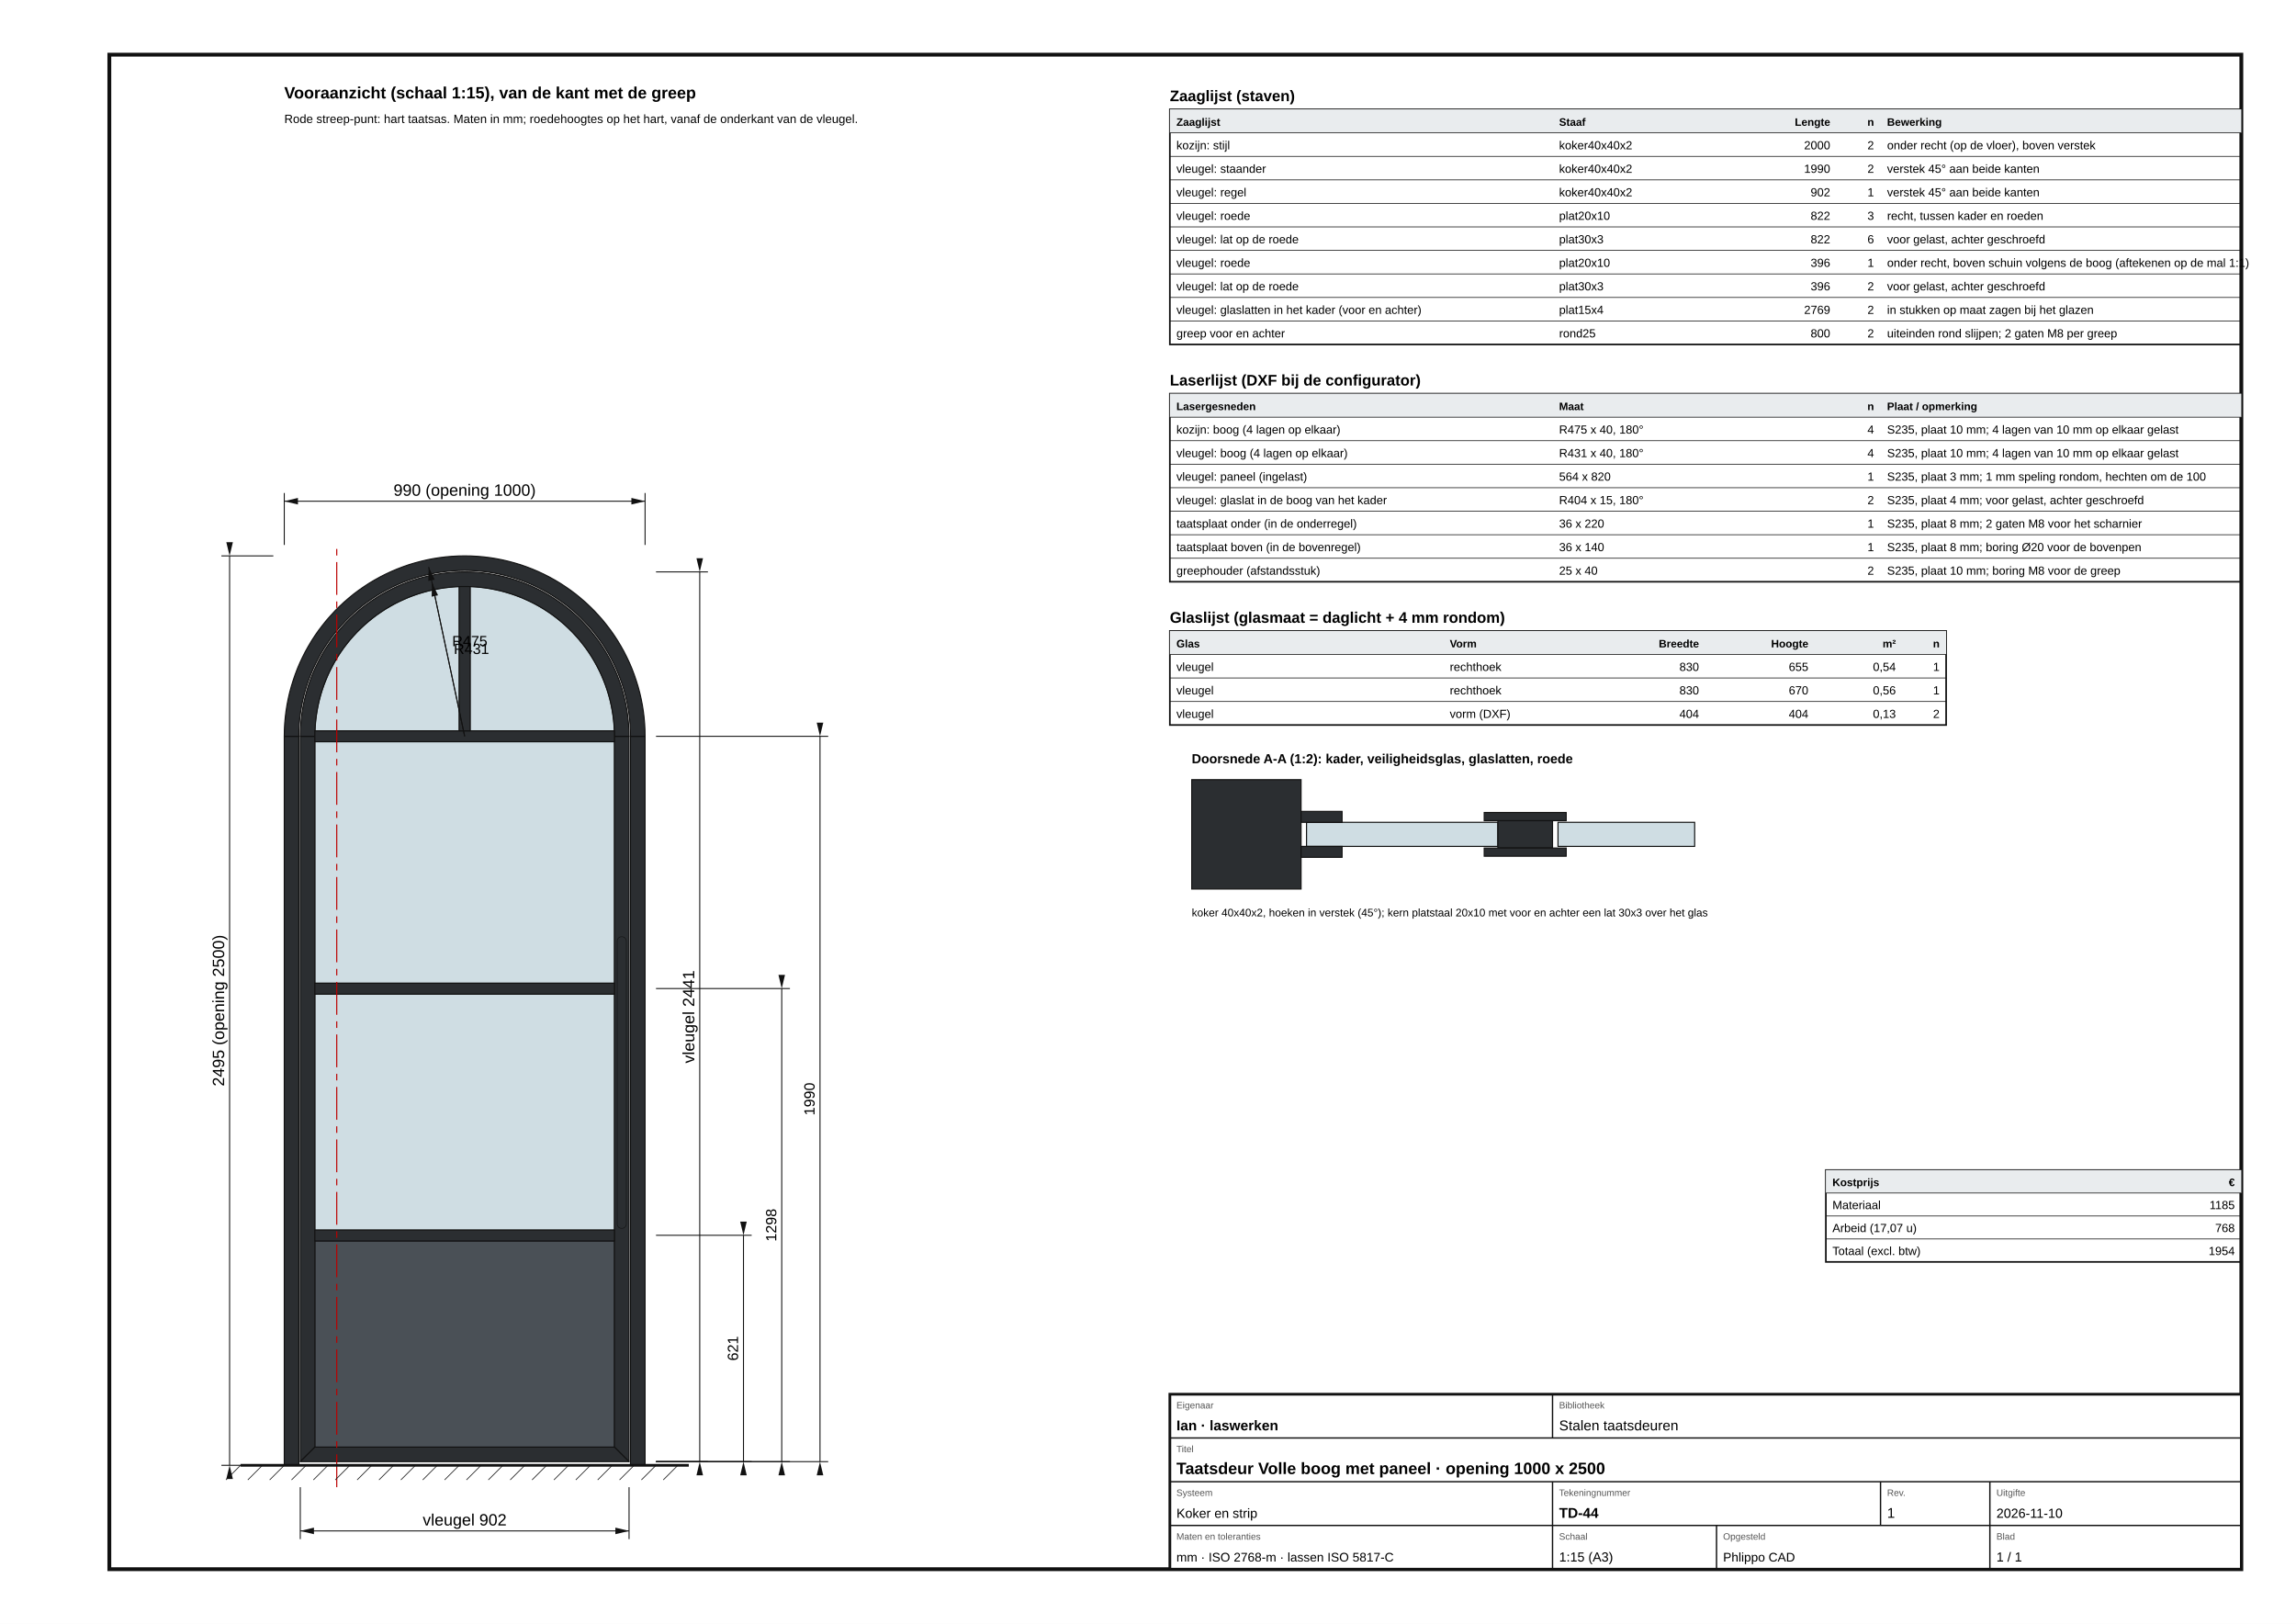
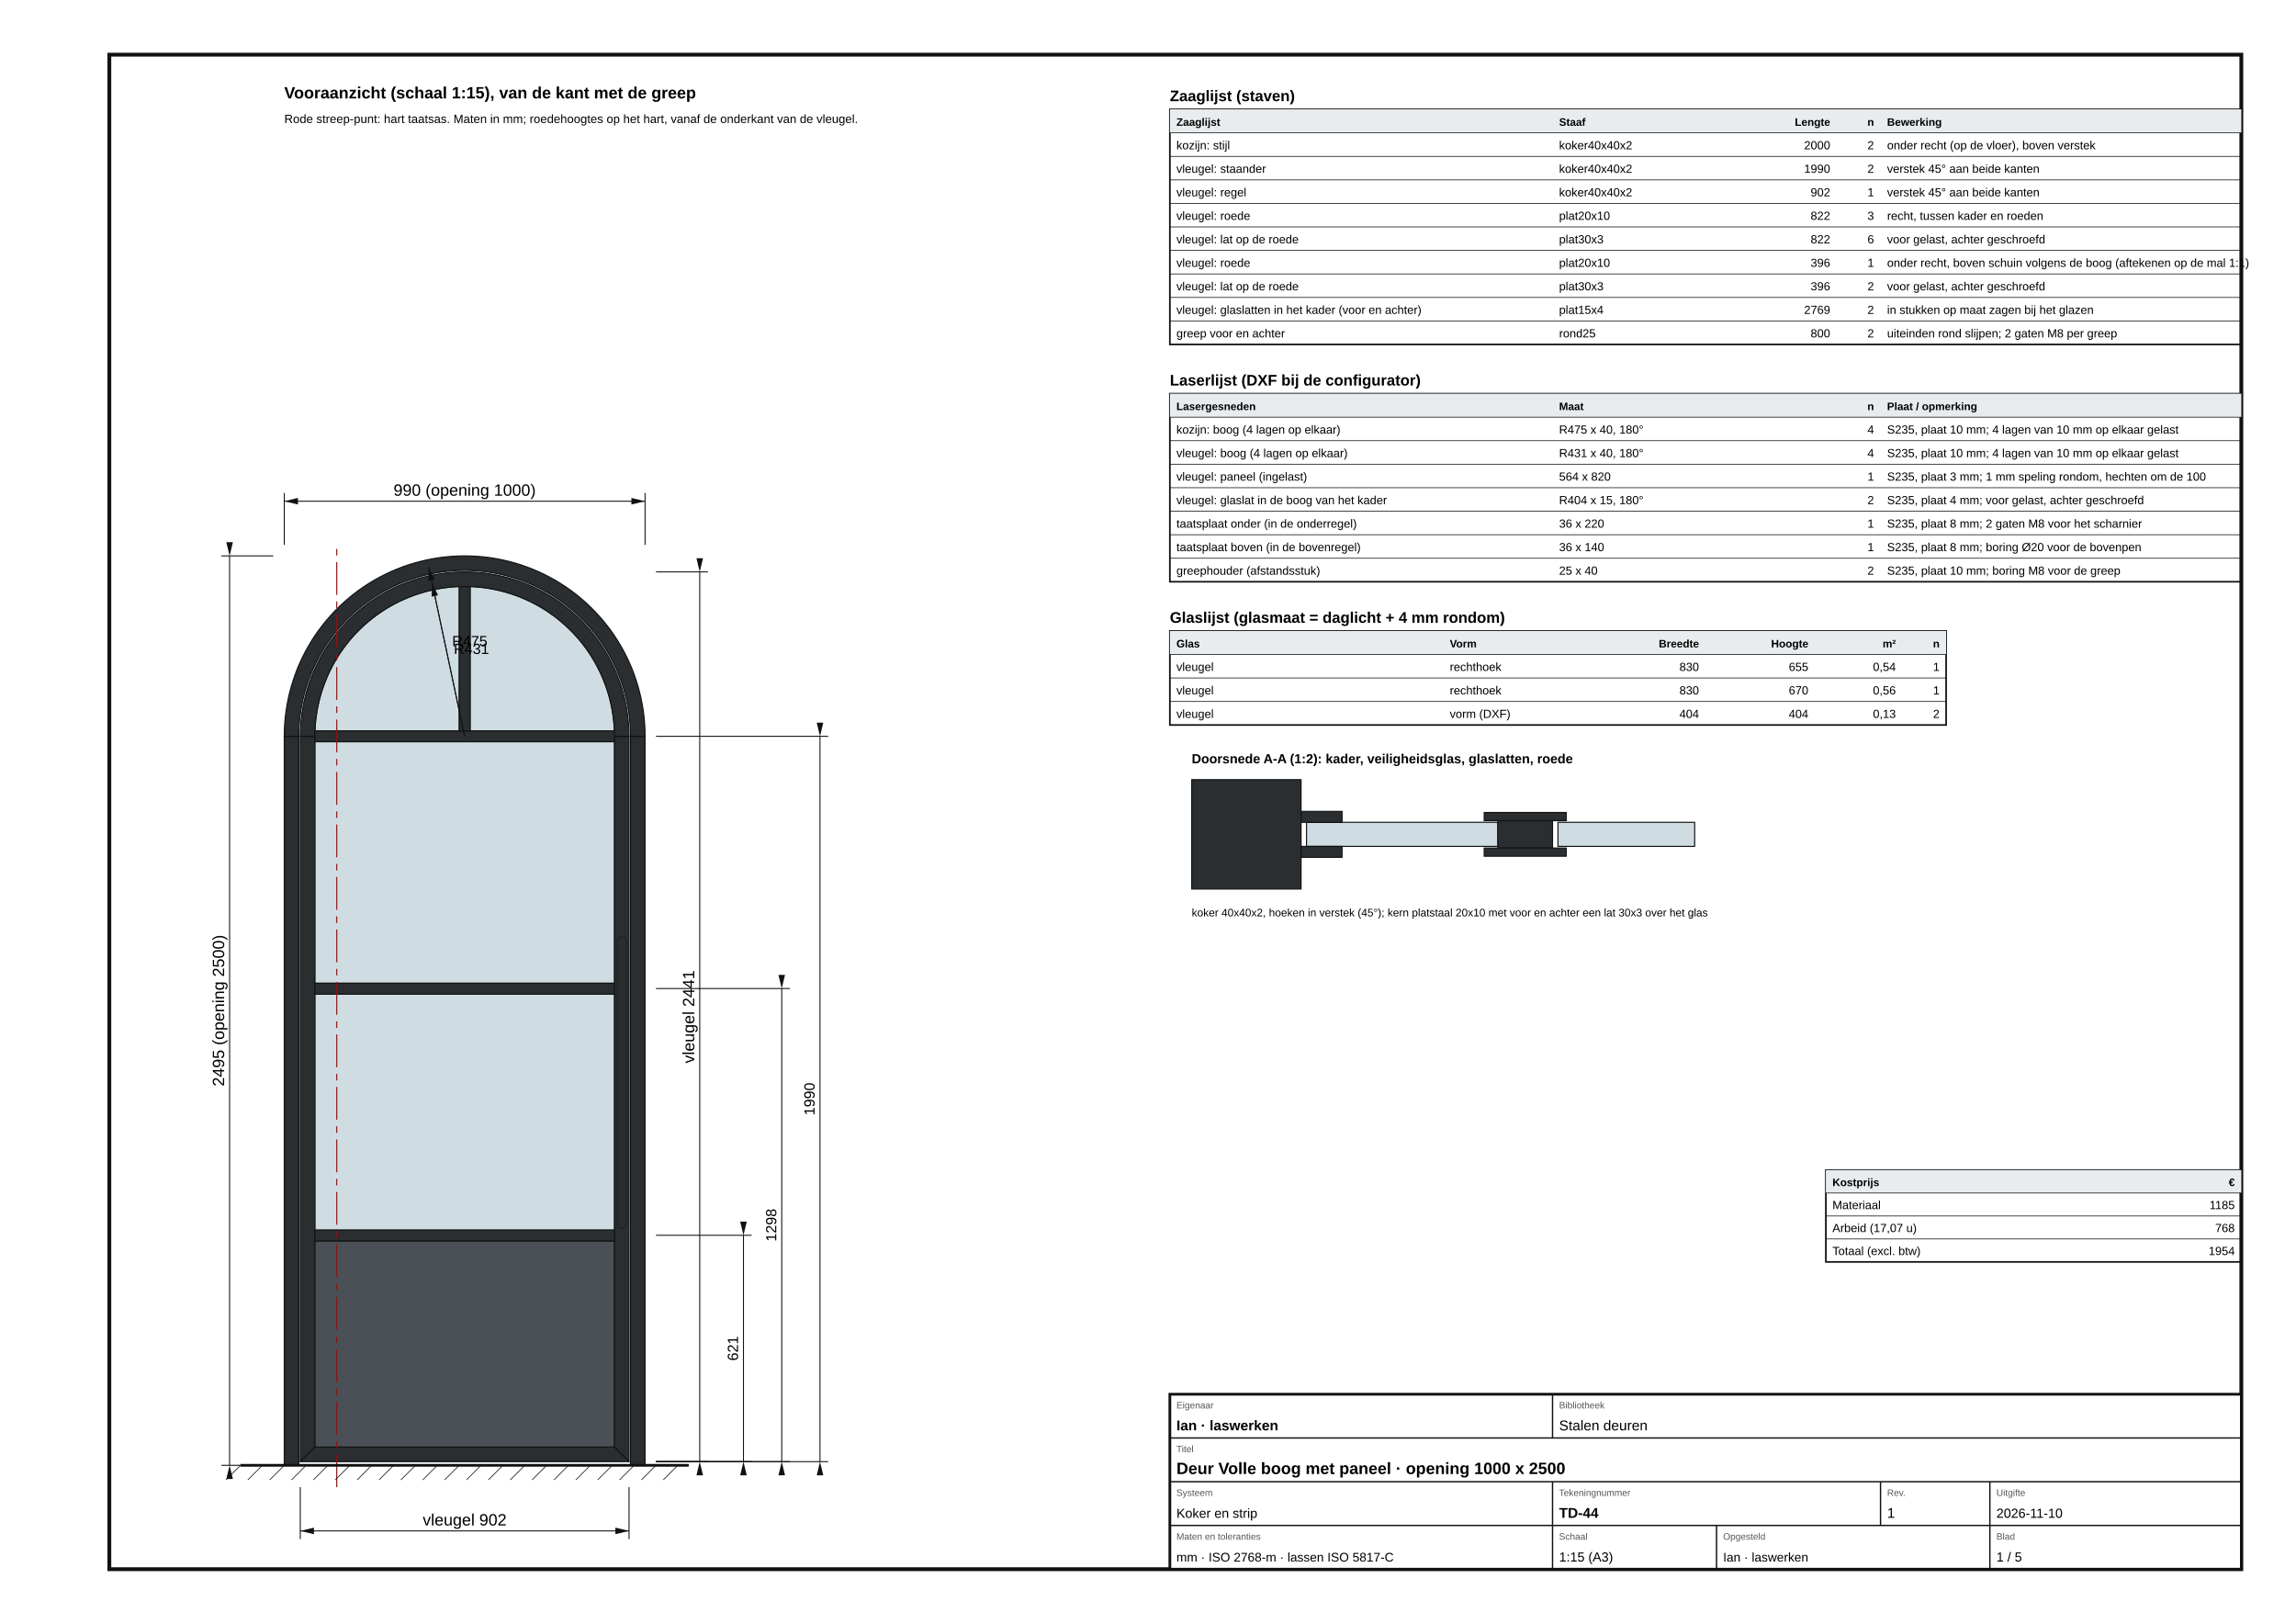
<svg xmlns="http://www.w3.org/2000/svg" viewBox="0 0 420 297" width="420mm" height="297mm" font-family="Arial, Helvetica, sans-serif">
  <rect width="420" height="297" fill="#fff" />
  <rect x="20" y="10" width="390" height="277" fill="none" stroke="#111" stroke-width="0.7" />
  <polygon points="57.6,224.97 112.4,224.97 112.4,181.82 57.6,181.82" fill="#cfdde3" stroke="#111" stroke-width="0.15" stroke-linejoin="round" />
  <polygon points="57.6,179.82 112.4,179.82 112.4,135.67 57.6,135.67" fill="#cfdde3" stroke="#111" stroke-width="0.15" stroke-linejoin="round" />
  <polygon points="84,133.67 84,107.29 83.57,107.3 82.85,107.35 82.14,107.42 81.42,107.5 80.71,107.6 80.01,107.73 79.3,107.87 78.6,108.02 77.91,108.2 77.22,108.4 76.53,108.61 75.85,108.84 75.18,109.09 74.51,109.35 73.86,109.64 73.2,109.94 72.56,110.25 71.93,110.59 71.3,110.94 70.68,111.3 70.08,111.69 69.48,112.09 68.89,112.5 68.32,112.93 67.76,113.37 67.21,113.83 66.67,114.3 66.14,114.79 65.63,115.29 65.12,115.81 64.64,116.33 64.16,116.87 63.71,117.42 63.26,117.99 62.83,118.56 62.42,119.15 62.02,119.74 61.64,120.35 61.27,120.97 60.92,121.59 60.59,122.23 60.27,122.87 59.97,123.52 59.69,124.18 59.42,124.85 59.17,125.52 58.94,126.2 58.73,126.88 58.53,127.58 58.36,128.27 58.2,128.97 58.06,129.67 57.94,130.38 57.83,131.09 57.75,131.8 57.68,132.52 57.64,133.23 57.62,133.67" fill="#cfdde3" stroke="#111" stroke-width="0.15" stroke-linejoin="round" />
  <polygon points="86,133.67 112.38,133.67 112.36,133.23 112.32,132.52 112.25,131.8 112.17,131.09 112.06,130.38 111.94,129.67 111.8,128.97 111.64,128.27 111.47,127.58 111.27,126.88 111.06,126.2 110.83,125.52 110.58,124.85 110.31,124.18 110.03,123.52 109.73,122.87 109.41,122.23 109.08,121.59 108.73,120.97 108.36,120.35 107.98,119.74 107.58,119.15 107.17,118.56 106.74,117.99 106.29,117.42 105.84,116.87 105.36,116.33 104.88,115.81 104.37,115.29 103.86,114.79 103.33,114.3 102.79,113.83 102.24,113.37 101.68,112.93 101.11,112.5 100.52,112.09 99.92,111.69 99.32,111.3 98.7,110.94 98.07,110.59 97.44,110.25 96.8,109.94 96.14,109.64 95.49,109.35 94.82,109.09 94.15,108.84 93.47,108.61 92.78,108.4 92.09,108.2 91.4,108.02 90.7,107.87 89.99,107.73 89.29,107.6 88.58,107.5 87.86,107.42 87.15,107.35 86.43,107.3 86,107.29" fill="#cfdde3" stroke="#111" stroke-width="0.15" stroke-linejoin="round" />
  <polygon points="57.6,264.67 112.4,264.67 112.4,226.97 57.6,226.97" fill="#4a5056" stroke="#111" stroke-width="0.15" stroke-linejoin="round" />
  <polygon points="52,268 52,134.67 54.67,134.67 54.67,268" fill="#2b2e31" stroke="#111" stroke-width="0.2" stroke-linejoin="round" />
  <polygon points="115.33,268 115.33,134.67 118,134.67 118,268" fill="#2b2e31" stroke="#111" stroke-width="0.2" stroke-linejoin="round" />
  <polygon points="118,134.67 117.98,133.51 117.92,132.36 117.82,131.22 117.68,130.07 117.5,128.94 117.28,127.81 117.02,126.68 116.72,125.57 116.38,124.47 116.01,123.38 115.6,122.3 115.15,121.24 114.66,120.2 114.14,119.17 113.58,118.17 112.99,117.18 112.36,116.21 111.7,115.27 111,114.35 110.28,113.45 109.52,112.59 108.74,111.74 107.92,110.93 107.08,110.14 106.21,109.39 105.32,108.66 104.4,107.97 103.45,107.31 102.49,106.68 101.5,106.09 100.49,105.53 99.47,105.01 98.42,104.52 97.36,104.07 96.29,103.66 95.2,103.28 94.1,102.95 92.98,102.65 91.86,102.39 90.73,102.17 89.59,101.99 88.45,101.85 87.3,101.75 86.15,101.69 85,101.67 83.85,101.69 82.7,101.75 81.55,101.85 80.41,101.99 79.27,102.17 78.14,102.39 77.02,102.65 75.9,102.95 74.8,103.28 73.71,103.66 72.64,104.07 71.58,104.52 70.53,105.01 69.51,105.53 68.5,106.09 67.51,106.68 66.55,107.31 65.6,107.97 64.68,108.66 63.79,109.39 62.92,110.14 62.08,110.93 61.26,111.74 60.48,112.59 59.72,113.45 59,114.35 58.3,115.27 57.64,116.21 57.01,117.18 56.42,118.17 55.86,119.17 55.34,120.2 54.85,121.24 54.4,122.3 53.99,123.38 53.62,124.47 53.28,125.57 52.98,126.68 52.72,127.81 52.5,128.94 52.32,130.07 52.18,131.22 52.08,132.36 52.02,133.51 52,134.67 54.67,134.67 54.69,133.61 54.74,132.55 54.83,131.5 54.96,130.45 55.13,129.4 55.33,128.36 55.57,127.33 55.84,126.31 56.15,125.29 56.5,124.29 56.88,123.3 57.29,122.33 57.74,121.37 58.22,120.43 58.73,119.5 59.28,118.59 59.85,117.7 60.46,116.84 61.1,115.99 61.76,115.17 62.46,114.37 63.18,113.6 63.93,112.85 64.7,112.12 65.5,111.43 66.32,110.76 67.17,110.13 68.04,109.52 68.93,108.94 69.83,108.4 70.76,107.88 71.7,107.4 72.66,106.96 73.64,106.54 74.63,106.16 75.63,105.82 76.64,105.51 77.66,105.23 78.69,105 79.73,104.79 80.78,104.63 81.83,104.5 82.88,104.41 83.94,104.35 85,104.33 86.06,104.35 87.12,104.41 88.17,104.5 89.22,104.63 90.27,104.79 91.31,105 92.34,105.23 93.36,105.51 94.37,105.82 95.37,106.16 96.36,106.54 97.34,106.96 98.3,107.4 99.24,107.88 100.17,108.4 101.07,108.94 101.96,109.52 102.83,110.13 103.68,110.76 104.5,111.43 105.3,112.12 106.07,112.85 106.82,113.6 107.54,114.37 108.24,115.17 108.9,115.99 109.54,116.84 110.15,117.7 110.72,118.59 111.27,119.5 111.78,120.43 112.26,121.37 112.71,122.33 113.12,123.3 113.5,124.29 113.85,125.29 114.16,126.31 114.43,127.33 114.67,128.36 114.87,129.4 115.04,130.45 115.17,131.5 115.26,132.55 115.31,133.61 115.33,134.67" fill="#2b2e31" stroke="#111" stroke-width="0.2" stroke-linejoin="round" />
  <polygon points="54.93,267.33 54.93,134.67 57.6,134.67 57.6,264.67" fill="#2b2e31" stroke="#111" stroke-width="0.2" stroke-linejoin="round" />
  <polygon points="112.4,264.67 112.4,134.67 115.07,134.67 115.07,267.33" fill="#2b2e31" stroke="#111" stroke-width="0.2" stroke-linejoin="round" />
  <polygon points="57.6,264.67 112.4,264.67 115.07,267.33 54.93,267.33" fill="#2b2e31" stroke="#111" stroke-width="0.2" stroke-linejoin="round" />
  <polygon points="115.07,134.67 115.05,133.62 114.99,132.57 114.9,131.52 114.77,130.48 114.61,129.45 114.41,128.42 114.17,127.39 113.9,126.38 113.6,125.38 113.25,124.38 112.88,123.4 112.47,122.44 112.02,121.49 111.55,120.55 111.04,119.63 110.5,118.73 109.93,117.85 109.32,116.99 108.69,116.16 108.03,115.34 107.34,114.55 106.63,113.78 105.89,113.04 105.12,112.32 104.33,111.63 103.51,110.97 102.67,110.34 101.81,109.74 100.93,109.17 100.03,108.63 99.12,108.12 98.18,107.64 97.23,107.2 96.26,106.79 95.28,106.41 94.29,106.07 93.29,105.76 92.27,105.49 91.25,105.26 90.22,105.06 89.18,104.89 88.14,104.76 87.1,104.67 86.05,104.62 85,104.6 83.95,104.62 82.9,104.67 81.86,104.76 80.82,104.89 79.78,105.06 78.75,105.26 77.73,105.49 76.71,105.76 75.71,106.07 74.72,106.41 73.74,106.79 72.77,107.2 71.82,107.64 70.88,108.12 69.97,108.63 69.07,109.17 68.19,109.74 67.33,110.34 66.49,110.97 65.67,111.63 64.88,112.32 64.11,113.04 63.37,113.78 62.66,114.55 61.97,115.34 61.31,116.16 60.68,116.99 60.07,117.85 59.5,118.73 58.96,119.63 58.45,120.55 57.98,121.49 57.53,122.44 57.12,123.4 56.75,124.38 56.4,125.38 56.1,126.38 55.83,127.39 55.59,128.42 55.39,129.45 55.23,130.48 55.1,131.52 55.01,132.57 54.95,133.62 54.93,134.67 57.6,134.67 57.62,133.71 57.67,132.76 57.75,131.8 57.87,130.85 58.02,129.91 58.2,128.97 58.41,128.04 58.66,127.11 58.94,126.2 59.25,125.3 59.6,124.4 59.97,123.52 60.37,122.66 60.81,121.8 61.27,120.97 61.76,120.15 62.28,119.34 62.83,118.56 63.41,117.8 64.01,117.05 64.64,116.33 65.29,115.63 65.97,114.96 66.67,114.3 67.39,113.68 68.13,113.08 68.89,112.5 69.68,111.95 70.48,111.43 71.3,110.94 72.14,110.47 72.99,110.04 73.86,109.64 74.74,109.26 75.63,108.92 76.53,108.61 77.45,108.33 78.37,108.08 79.3,107.87 80.24,107.68 81.19,107.53 82.14,107.42 83.09,107.33 84.04,107.28 85,107.27 85.96,107.28 86.91,107.33 87.86,107.42 88.81,107.53 89.76,107.68 90.7,107.87 91.63,108.08 92.55,108.33 93.47,108.61 94.37,108.92 95.26,109.26 96.14,109.64 97.01,110.04 97.86,110.47 98.7,110.94 99.52,111.43 100.32,111.95 101.11,112.5 101.87,113.08 102.61,113.68 103.33,114.3 104.03,114.96 104.71,115.63 105.36,116.33 105.99,117.05 106.59,117.8 107.17,118.56 107.72,119.34 108.24,120.15 108.73,120.97 109.19,121.8 109.63,122.66 110.03,123.52 110.4,124.4 110.75,125.3 111.06,126.2 111.34,127.11 111.59,128.04 111.8,128.97 111.98,129.91 112.13,130.85 112.25,131.8 112.33,132.76 112.38,133.71 112.4,134.67" fill="#2b2e31" stroke="#111" stroke-width="0.2" stroke-linejoin="round" />
  <polygon points="57.6,224.97 112.4,224.97 112.4,226.97 57.6,226.97" fill="#2b2e31" stroke="#111" stroke-width="0.2" stroke-linejoin="round" />
  <polygon points="57.6,179.82 112.4,179.82 112.4,181.82 57.6,181.82" fill="#2b2e31" stroke="#111" stroke-width="0.2" stroke-linejoin="round" />
  <polygon points="57.6,133.67 112.4,133.67 112.4,135.67 57.6,135.67" fill="#2b2e31" stroke="#111" stroke-width="0.2" stroke-linejoin="round" />
  <polygon points="84,133.67 84,107.28 86,107.28 86,133.67" fill="#2b2e31" stroke="#111" stroke-width="0.2" stroke-linejoin="round" />
  <line x1="61.6" y1="272" x2="61.6" y2="99.27" stroke="#b00" stroke-width="0.2" stroke-dasharray="6 1.2 1.2 1.2" />
  <rect x="112.9" y="171.33" width="1.67" height="53.33" rx="0.8" fill="#2b2e31" stroke="#111" stroke-width="0.1" />
  <line x1="44" y1="268" x2="126" y2="268" stroke="#111" stroke-width="0.5" />
  <line x1="44" y1="268" x2="41.33" y2="270.67" stroke="#111" stroke-width="0.13" />
  <line x1="48" y1="268" x2="45.33" y2="270.67" stroke="#111" stroke-width="0.13" />
  <line x1="52" y1="268" x2="49.33" y2="270.67" stroke="#111" stroke-width="0.13" />
  <line x1="56" y1="268" x2="53.33" y2="270.67" stroke="#111" stroke-width="0.13" />
  <line x1="60" y1="268" x2="57.33" y2="270.67" stroke="#111" stroke-width="0.13" />
  <line x1="64" y1="268" x2="61.33" y2="270.67" stroke="#111" stroke-width="0.13" />
  <line x1="68" y1="268" x2="65.33" y2="270.67" stroke="#111" stroke-width="0.13" />
  <line x1="72" y1="268" x2="69.33" y2="270.67" stroke="#111" stroke-width="0.13" />
  <line x1="76" y1="268" x2="73.33" y2="270.67" stroke="#111" stroke-width="0.13" />
  <line x1="80" y1="268" x2="77.33" y2="270.67" stroke="#111" stroke-width="0.13" />
  <line x1="84" y1="268" x2="81.33" y2="270.67" stroke="#111" stroke-width="0.13" />
  <line x1="88" y1="268" x2="85.33" y2="270.67" stroke="#111" stroke-width="0.13" />
  <line x1="92" y1="268" x2="89.33" y2="270.67" stroke="#111" stroke-width="0.13" />
  <line x1="96" y1="268" x2="93.33" y2="270.67" stroke="#111" stroke-width="0.13" />
  <line x1="100" y1="268" x2="97.33" y2="270.67" stroke="#111" stroke-width="0.13" />
  <line x1="104" y1="268" x2="101.33" y2="270.67" stroke="#111" stroke-width="0.13" />
  <line x1="108" y1="268" x2="105.33" y2="270.67" stroke="#111" stroke-width="0.13" />
  <line x1="112" y1="268" x2="109.33" y2="270.67" stroke="#111" stroke-width="0.13" />
  <line x1="116" y1="268" x2="113.33" y2="270.67" stroke="#111" stroke-width="0.13" />
  <line x1="120" y1="268" x2="117.33" y2="270.67" stroke="#111" stroke-width="0.13" />
  <line x1="124" y1="268" x2="121.33" y2="270.67" stroke="#111" stroke-width="0.13" />
  <line x1="52" y1="99.67" x2="52" y2="90.17" stroke="#111" stroke-width="0.18" />
  <line x1="118" y1="99.67" x2="118" y2="90.17" stroke="#111" stroke-width="0.18" />
  <line x1="52" y1="91.67" x2="118" y2="91.67" stroke="#111" stroke-width="0.18" />
  <polygon points="52,91.67 54.5,92.27 54.5,91.07" fill="#111" />
  <polygon points="118,91.67 115.5,91.07 115.5,92.27" fill="#111" />
  <text x="85" y="90.67" font-size="3" text-anchor="middle">990 (opening 1000)</text>
  <line x1="50" y1="268" x2="40.5" y2="268" stroke="#111" stroke-width="0.18" />
  <line x1="50" y1="101.67" x2="40.5" y2="101.67" stroke="#111" stroke-width="0.18" />
  <line x1="42" y1="268" x2="42" y2="101.67" stroke="#111" stroke-width="0.18" />
  <polygon points="42,268 41.4,270.5 42.6,270.5" fill="#111" />
  <polygon points="42,101.67 42.6,99.17 41.4,99.17" fill="#111" />
  <text x="41" y="184.83" font-size="3" text-anchor="middle" transform="rotate(-90 41 184.83)">2495 (opening 2500)</text>
  <line x1="54.93" y1="272" x2="54.93" y2="281.5" stroke="#111" stroke-width="0.18" />
  <line x1="115.07" y1="272" x2="115.07" y2="281.5" stroke="#111" stroke-width="0.18" />
  <line x1="54.93" y1="280" x2="115.07" y2="280" stroke="#111" stroke-width="0.18" />
  <polygon points="54.93,280 57.43,280.6 57.43,279.4" fill="#111" />
  <polygon points="115.07,280 112.57,279.4 112.57,280.6" fill="#111" />
  <text x="85" y="279" font-size="3" text-anchor="middle">vleugel 902</text>
  <line x1="120" y1="267.33" x2="129.5" y2="267.33" stroke="#111" stroke-width="0.18" />
  <line x1="120" y1="104.6" x2="129.5" y2="104.6" stroke="#111" stroke-width="0.18" />
  <line x1="128" y1="267.33" x2="128" y2="104.6" stroke="#111" stroke-width="0.18" />
  <polygon points="128,267.33 127.4,269.83 128.6,269.83" fill="#111" />
  <polygon points="128,104.6 128.6,102.1 127.4,102.1" fill="#111" />
  <text x="127" y="185.97" font-size="3" text-anchor="middle" transform="rotate(-90 127 185.97)">vleugel 2441</text>
  <line x1="120" y1="267.33" x2="137.5" y2="267.33" stroke="#111" stroke-width="0.18" />
  <line x1="120" y1="225.93" x2="137.5" y2="225.93" stroke="#111" stroke-width="0.18" />
  <line x1="136" y1="267.33" x2="136" y2="225.93" stroke="#111" stroke-width="0.18" />
  <polygon points="136,267.33 135.4,269.83 136.6,269.83" fill="#111" />
  <polygon points="136,225.93 136.6,223.43 135.4,223.43" fill="#111" />
  <text x="135" y="246.63" font-size="2.7" text-anchor="middle" transform="rotate(-90 135 246.63)">621</text>
  <line x1="120" y1="267.33" x2="144.5" y2="267.33" stroke="#111" stroke-width="0.18" />
  <line x1="120" y1="180.8" x2="144.5" y2="180.8" stroke="#111" stroke-width="0.18" />
  <line x1="143" y1="267.33" x2="143" y2="180.8" stroke="#111" stroke-width="0.18" />
  <polygon points="143,267.33 142.4,269.83 143.6,269.83" fill="#111" />
  <polygon points="143,180.8 143.6,178.3 142.4,178.3" fill="#111" />
  <text x="142" y="224.07" font-size="2.7" text-anchor="middle" transform="rotate(-90 142 224.07)">1298</text>
  <line x1="120" y1="267.33" x2="151.5" y2="267.33" stroke="#111" stroke-width="0.18" />
  <line x1="120" y1="134.67" x2="151.5" y2="134.67" stroke="#111" stroke-width="0.18" />
  <line x1="150" y1="267.33" x2="150" y2="134.67" stroke="#111" stroke-width="0.18" />
  <polygon points="150,267.33 149.4,269.83 150.6,269.83" fill="#111" />
  <polygon points="150,134.67 150.6,132.17 149.4,132.17" fill="#111" />
  <text x="149" y="201" font-size="2.7" text-anchor="middle" transform="rotate(-90 149 201)">1990</text>
  <line x1="85" y1="134.67" x2="78.42" y2="103.69" stroke="#111" stroke-width="0.18" />
  <polygon points="78.42,103.69 78.35,106.26 79.52,106.01" fill="#111" />
  <text x="82.71" y="118.18" font-size="2.7">R475</text>
  <line x1="85" y1="134.67" x2="79.03" y2="106.56" stroke="#111" stroke-width="0.18" />
  <polygon points="79.03,106.56 78.96,109.13 80.13,108.88" fill="#111" />
  <text x="83.01" y="119.61" font-size="2.7">R431</text>
  <text x="52" y="18" font-size="3" font-weight="700">Vooraanzicht (schaal 1:15), van de kant met de greep</text>
  <text x="52" y="22.5" font-size="2.2">Rode streep-punt: hart taatsas. Maten in mm; roedehoogtes op het hart, vanaf de onderkant van de vleugel.</text>
  <text x="214" y="18.5" font-size="2.8" font-weight="700">Zaaglijst (staven)</text>
  <rect x="214" y="20" width="196" height="43" fill="none" stroke="#111" stroke-width="0.3" />
  <rect x="214" y="20" width="196" height="4.3" fill="#e9ecee" stroke="none" />
  <text x="215.2" y="23.01" font-size="1.978" font-weight="700">Zaaglijst</text>
  <text x="285.2" y="23.01" font-size="1.978" font-weight="700">Staaf</text>
  <text x="334.8" y="23.01" font-size="1.978" text-anchor="end" font-weight="700">Lengte</text>
  <text x="342.8" y="23.01" font-size="1.978" text-anchor="end" font-weight="700">n</text>
  <text x="345.2" y="23.01" font-size="1.978" font-weight="700">Bewerking</text>
  <line x1="214" y1="24.3" x2="410" y2="24.3" stroke="#111" stroke-width="0.13" />
  <text x="215.2" y="27.31" font-size="2.15">kozijn: stijl</text>
  <text x="285.2" y="27.31" font-size="2.15">koker40x40x2</text>
  <text x="334.8" y="27.31" font-size="2.15" text-anchor="end">2000</text>
  <text x="342.8" y="27.31" font-size="2.15" text-anchor="end">2</text>
  <text x="345.2" y="27.31" font-size="2.15">onder recht (op de vloer), boven verstek</text>
  <line x1="214" y1="28.6" x2="410" y2="28.6" stroke="#111" stroke-width="0.13" />
  <text x="215.2" y="31.61" font-size="2.15">vleugel: staander</text>
  <text x="285.2" y="31.61" font-size="2.15">koker40x40x2</text>
  <text x="334.8" y="31.61" font-size="2.15" text-anchor="end">1990</text>
  <text x="342.8" y="31.61" font-size="2.15" text-anchor="end">2</text>
  <text x="345.2" y="31.61" font-size="2.15">verstek 45° aan beide kanten</text>
  <line x1="214" y1="32.9" x2="410" y2="32.9" stroke="#111" stroke-width="0.13" />
  <text x="215.2" y="35.91" font-size="2.15">vleugel: regel</text>
  <text x="285.2" y="35.91" font-size="2.15">koker40x40x2</text>
  <text x="334.8" y="35.91" font-size="2.15" text-anchor="end">902</text>
  <text x="342.8" y="35.91" font-size="2.15" text-anchor="end">1</text>
  <text x="345.2" y="35.91" font-size="2.15">verstek 45° aan beide kanten</text>
  <line x1="214" y1="37.2" x2="410" y2="37.2" stroke="#111" stroke-width="0.13" />
  <text x="215.2" y="40.21" font-size="2.15">vleugel: roede</text>
  <text x="285.2" y="40.21" font-size="2.15">plat20x10</text>
  <text x="334.8" y="40.21" font-size="2.15" text-anchor="end">822</text>
  <text x="342.8" y="40.21" font-size="2.15" text-anchor="end">3</text>
  <text x="345.2" y="40.21" font-size="2.15">recht, tussen kader en roeden</text>
  <line x1="214" y1="41.5" x2="410" y2="41.5" stroke="#111" stroke-width="0.13" />
  <text x="215.2" y="44.51" font-size="2.15">vleugel: lat op de roede</text>
  <text x="285.2" y="44.51" font-size="2.15">plat30x3</text>
  <text x="334.8" y="44.51" font-size="2.15" text-anchor="end">822</text>
  <text x="342.8" y="44.51" font-size="2.15" text-anchor="end">6</text>
  <text x="345.2" y="44.51" font-size="2.15">voor gelast, achter geschroefd</text>
  <line x1="214" y1="45.8" x2="410" y2="45.8" stroke="#111" stroke-width="0.13" />
  <text x="215.2" y="48.81" font-size="2.15">vleugel: roede</text>
  <text x="285.2" y="48.81" font-size="2.15">plat20x10</text>
  <text x="334.8" y="48.81" font-size="2.15" text-anchor="end">396</text>
  <text x="342.8" y="48.81" font-size="2.15" text-anchor="end">1</text>
  <text x="345.2" y="48.81" font-size="2.15">onder recht, boven schuin volgens de boog (aftekenen op de mal 1:1)</text>
  <line x1="214" y1="50.1" x2="410" y2="50.1" stroke="#111" stroke-width="0.13" />
  <text x="215.2" y="53.11" font-size="2.15">vleugel: lat op de roede</text>
  <text x="285.2" y="53.11" font-size="2.15">plat30x3</text>
  <text x="334.8" y="53.11" font-size="2.15" text-anchor="end">396</text>
  <text x="342.8" y="53.11" font-size="2.15" text-anchor="end">2</text>
  <text x="345.2" y="53.11" font-size="2.15">voor gelast, achter geschroefd</text>
  <line x1="214" y1="54.4" x2="410" y2="54.4" stroke="#111" stroke-width="0.13" />
  <text x="215.2" y="57.41" font-size="2.15">vleugel: glaslatten in het kader (voor en achter)</text>
  <text x="285.2" y="57.41" font-size="2.15">plat15x4</text>
  <text x="334.8" y="57.41" font-size="2.15" text-anchor="end">2769</text>
  <text x="342.8" y="57.41" font-size="2.15" text-anchor="end">2</text>
  <text x="345.2" y="57.41" font-size="2.15">in stukken op maat zagen bij het glazen</text>
  <line x1="214" y1="58.7" x2="410" y2="58.7" stroke="#111" stroke-width="0.13" />
  <text x="215.2" y="61.71" font-size="2.15">greep voor en achter</text>
  <text x="285.2" y="61.71" font-size="2.15">rond25</text>
  <text x="334.8" y="61.71" font-size="2.15" text-anchor="end">800</text>
  <text x="342.8" y="61.71" font-size="2.15" text-anchor="end">2</text>
  <text x="345.2" y="61.71" font-size="2.15">uiteinden rond slijpen; 2 gaten M8 per greep</text>
  <text x="214" y="70.5" font-size="2.8" font-weight="700">Laserlijst (DXF bij de configurator)</text>
  <rect x="214" y="72" width="196" height="34.4" fill="none" stroke="#111" stroke-width="0.3" />
  <rect x="214" y="72" width="196" height="4.3" fill="#e9ecee" stroke="none" />
  <text x="215.2" y="75.01" font-size="1.978" font-weight="700">Lasergesneden</text>
  <text x="285.2" y="75.01" font-size="1.978" font-weight="700">Maat</text>
  <text x="342.8" y="75.01" font-size="1.978" text-anchor="end" font-weight="700">n</text>
  <text x="345.2" y="75.01" font-size="1.978" font-weight="700">Plaat / opmerking</text>
  <line x1="214" y1="76.3" x2="410" y2="76.3" stroke="#111" stroke-width="0.13" />
  <text x="215.2" y="79.31" font-size="2.15">kozijn: boog (4 lagen op elkaar)</text>
  <text x="285.2" y="79.31" font-size="2.15">R475 x 40, 180°</text>
  <text x="342.8" y="79.31" font-size="2.15" text-anchor="end">4</text>
  <text x="345.2" y="79.31" font-size="2.15">S235, plaat 10 mm; 4 lagen van 10 mm op elkaar gelast</text>
  <line x1="214" y1="80.6" x2="410" y2="80.6" stroke="#111" stroke-width="0.13" />
  <text x="215.2" y="83.61" font-size="2.15">vleugel: boog (4 lagen op elkaar)</text>
  <text x="285.2" y="83.61" font-size="2.15">R431 x 40, 180°</text>
  <text x="342.8" y="83.61" font-size="2.15" text-anchor="end">4</text>
  <text x="345.2" y="83.61" font-size="2.15">S235, plaat 10 mm; 4 lagen van 10 mm op elkaar gelast</text>
  <line x1="214" y1="84.9" x2="410" y2="84.9" stroke="#111" stroke-width="0.13" />
  <text x="215.2" y="87.91" font-size="2.15">vleugel: paneel (ingelast)</text>
  <text x="285.2" y="87.91" font-size="2.15">564 x 820</text>
  <text x="342.8" y="87.91" font-size="2.15" text-anchor="end">1</text>
  <text x="345.2" y="87.91" font-size="2.15">S235, plaat 3 mm; 1 mm speling rondom, hechten om de 100</text>
  <line x1="214" y1="89.2" x2="410" y2="89.2" stroke="#111" stroke-width="0.13" />
  <text x="215.2" y="92.21" font-size="2.15">vleugel: glaslat in de boog van het kader</text>
  <text x="285.2" y="92.21" font-size="2.15">R404 x 15, 180°</text>
  <text x="342.8" y="92.21" font-size="2.15" text-anchor="end">2</text>
  <text x="345.2" y="92.21" font-size="2.15">S235, plaat 4 mm; voor gelast, achter geschroefd</text>
  <line x1="214" y1="93.5" x2="410" y2="93.5" stroke="#111" stroke-width="0.13" />
  <text x="215.2" y="96.51" font-size="2.15">taatsplaat onder (in de onderregel)</text>
  <text x="285.2" y="96.51" font-size="2.15">36 x 220</text>
  <text x="342.8" y="96.51" font-size="2.15" text-anchor="end">1</text>
  <text x="345.2" y="96.51" font-size="2.15">S235, plaat 8 mm; 2 gaten M8 voor het scharnier</text>
  <line x1="214" y1="97.8" x2="410" y2="97.8" stroke="#111" stroke-width="0.13" />
  <text x="215.2" y="100.81" font-size="2.15">taatsplaat boven (in de bovenregel)</text>
  <text x="285.2" y="100.81" font-size="2.15">36 x 140</text>
  <text x="342.8" y="100.81" font-size="2.15" text-anchor="end">1</text>
  <text x="345.2" y="100.81" font-size="2.15">S235, plaat 8 mm; boring Ø20 voor de bovenpen</text>
  <line x1="214" y1="102.1" x2="410" y2="102.1" stroke="#111" stroke-width="0.13" />
  <text x="215.2" y="105.11" font-size="2.15">greephouder (afstandsstuk)</text>
  <text x="285.2" y="105.11" font-size="2.15">25 x 40</text>
  <text x="342.8" y="105.11" font-size="2.15" text-anchor="end">2</text>
  <text x="345.2" y="105.11" font-size="2.15">S235, plaat 10 mm; boring M8 voor de greep</text>
  <text x="214" y="113.9" font-size="2.8" font-weight="700">Glaslijst (glasmaat = daglicht + 4 mm rondom)</text>
  <rect x="214" y="115.4" width="142" height="17.2" fill="none" stroke="#111" stroke-width="0.3" />
  <rect x="214" y="115.4" width="142" height="4.3" fill="#e9ecee" stroke="none" />
  <text x="215.2" y="118.41" font-size="1.978" font-weight="700">Glas</text>
  <text x="265.2" y="118.41" font-size="1.978" font-weight="700">Vorm</text>
  <text x="310.8" y="118.41" font-size="1.978" text-anchor="end" font-weight="700">Breedte</text>
  <text x="330.8" y="118.41" font-size="1.978" text-anchor="end" font-weight="700">Hoogte</text>
  <text x="346.8" y="118.41" font-size="1.978" text-anchor="end" font-weight="700">m²</text>
  <text x="354.8" y="118.41" font-size="1.978" text-anchor="end" font-weight="700">n</text>
  <line x1="214" y1="119.7" x2="356" y2="119.7" stroke="#111" stroke-width="0.13" />
  <text x="215.2" y="122.71" font-size="2.15">vleugel</text>
  <text x="265.2" y="122.71" font-size="2.15">rechthoek</text>
  <text x="310.8" y="122.71" font-size="2.15" text-anchor="end">830</text>
  <text x="330.8" y="122.71" font-size="2.15" text-anchor="end">655</text>
  <text x="346.8" y="122.71" font-size="2.15" text-anchor="end">0,54</text>
  <text x="354.8" y="122.71" font-size="2.15" text-anchor="end">1</text>
  <line x1="214" y1="124" x2="356" y2="124" stroke="#111" stroke-width="0.13" />
  <text x="215.2" y="127.01" font-size="2.15">vleugel</text>
  <text x="265.2" y="127.01" font-size="2.15">rechthoek</text>
  <text x="310.8" y="127.01" font-size="2.15" text-anchor="end">830</text>
  <text x="330.8" y="127.01" font-size="2.15" text-anchor="end">670</text>
  <text x="346.8" y="127.01" font-size="2.15" text-anchor="end">0,56</text>
  <text x="354.8" y="127.01" font-size="2.15" text-anchor="end">1</text>
  <line x1="214" y1="128.3" x2="356" y2="128.3" stroke="#111" stroke-width="0.13" />
  <text x="215.2" y="131.31" font-size="2.15">vleugel</text>
  <text x="265.2" y="131.31" font-size="2.15">vorm (DXF)</text>
  <text x="310.8" y="131.31" font-size="2.15" text-anchor="end">404</text>
  <text x="330.8" y="131.31" font-size="2.15" text-anchor="end">404</text>
  <text x="346.8" y="131.31" font-size="2.15" text-anchor="end">0,13</text>
  <text x="354.8" y="131.31" font-size="2.15" text-anchor="end">2</text>
  <rect x="218" y="142.6" width="20" height="20" fill="#2b2e31" stroke="#111" stroke-width="0.2" />
  <rect x="239" y="150.4" width="35" height="4.4" fill="#cfdde3" stroke="#111" stroke-width="0.2" />
  <rect x="238" y="148.4" width="7.5" height="2" fill="#2b2e31" stroke="#111" stroke-width="0.2" />
  <rect x="238" y="154.8" width="7.5" height="2" fill="#2b2e31" stroke="#111" stroke-width="0.2" />
  <rect x="274" y="150.1" width="10" height="5" fill="#2b2e31" stroke="#111" stroke-width="0.2" />
  <rect x="271.5" y="148.6" width="15" height="1.5" fill="#2b2e31" stroke="#111" stroke-width="0.2" />
  <rect x="271.5" y="155.1" width="15" height="1.5" fill="#2b2e31" stroke="#111" stroke-width="0.2" />
  <rect x="285" y="150.4" width="25" height="4.4" fill="#cfdde3" stroke="#111" stroke-width="0.2" />
  <text x="218" y="139.6" font-size="2.4" font-weight="700">Doorsnede A-A (1:2): kader, veiligheidsglas, glaslatten, roede</text>
  <text x="218" y="167.6" font-size="2">koker 40x40x2, hoeken in verstek (45°); kern platstaal 20x10 met voor en achter een lat 30x3 over het glas</text>
  <rect x="334" y="214" width="76" height="16.8" fill="none" stroke="#111" stroke-width="0.3" />
  <rect x="334" y="214" width="76" height="4.2" fill="#e9ecee" stroke="none" />
  <text x="335.2" y="216.94" font-size="1.978" font-weight="700">Kostprijs</text>
  <text x="408.8" y="216.94" font-size="1.978" text-anchor="end" font-weight="700">€</text>
  <line x1="334" y1="218.2" x2="410" y2="218.2" stroke="#111" stroke-width="0.13" />
  <text x="335.2" y="221.14" font-size="2.15">Materiaal</text>
  <text x="408.8" y="221.14" font-size="2.15" text-anchor="end">1185</text>
  <line x1="334" y1="222.4" x2="410" y2="222.4" stroke="#111" stroke-width="0.13" />
  <text x="335.2" y="225.34" font-size="2.15">Arbeid (17,07 u)</text>
  <text x="408.8" y="225.34" font-size="2.15" text-anchor="end">768</text>
  <line x1="334" y1="226.6" x2="410" y2="226.6" stroke="#111" stroke-width="0.13" />
  <text x="335.2" y="229.54" font-size="2.15">Totaal (excl. btw)</text>
  <text x="408.8" y="229.54" font-size="2.15" text-anchor="end">1954</text>
  <rect x="214" y="255" width="196" height="32" fill="#fff" stroke="#111" stroke-width="0.5" />
  <line x1="214" y1="263" x2="410" y2="263" stroke="#111" stroke-width="0.25" />
  <line x1="214" y1="271" x2="410" y2="271" stroke="#111" stroke-width="0.25" />
  <line x1="214" y1="279" x2="410" y2="279" stroke="#111" stroke-width="0.25" />
  <text x="215.2" y="257.6" font-size="1.7" fill="#555">Eigenaar</text>
  <text x="215.2" y="261.6" font-size="2.6" font-weight="700">Ian · laswerken</text>
  <line x1="284" y1="255" x2="284" y2="263" stroke="#111" stroke-width="0.25" />
  <text x="285.2" y="257.6" font-size="1.7" fill="#555">Bibliotheek</text>
-   <text x="285.2" y="261.6" font-size="2.6">Stalen taatsdeuren</text>
+   <text x="285.2" y="261.6" font-size="2.6">Stalen deuren</text>
  <text x="215.2" y="265.6" font-size="1.7" fill="#555">Titel</text>
-   <text x="215.2" y="269.6" font-size="3" font-weight="700">Taatsdeur Volle boog met paneel · opening 1000 x 2500</text>
+   <text x="215.2" y="269.6" font-size="3" font-weight="700">Deur Volle boog met paneel · opening 1000 x 2500</text>
  <text x="215.2" y="273.6" font-size="1.7" fill="#555">Systeem</text>
  <text x="215.2" y="277.6" font-size="2.4">Koker en strip</text>
  <line x1="284" y1="271" x2="284" y2="279" stroke="#111" stroke-width="0.25" />
  <text x="285.2" y="273.6" font-size="1.7" fill="#555">Tekeningnummer</text>
  <text x="285.2" y="277.6" font-size="2.6" font-weight="700">TD-44</text>
  <line x1="344" y1="271" x2="344" y2="279" stroke="#111" stroke-width="0.25" />
  <text x="345.2" y="273.6" font-size="1.7" fill="#555">Rev.</text>
  <text x="345.2" y="277.6" font-size="2.6">1</text>
  <line x1="364" y1="271" x2="364" y2="279" stroke="#111" stroke-width="0.25" />
  <text x="365.2" y="273.6" font-size="1.7" fill="#555">Uitgifte</text>
  <text x="365.2" y="277.6" font-size="2.4">2026-11-10</text>
  <text x="215.2" y="281.6" font-size="1.7" fill="#555">Maten en toleranties</text>
  <text x="215.2" y="285.6" font-size="2.3">mm · ISO 2768-m · lassen ISO 5817-C</text>
  <line x1="284" y1="279" x2="284" y2="287" stroke="#111" stroke-width="0.25" />
  <text x="285.2" y="281.6" font-size="1.7" fill="#555">Schaal</text>
  <text x="285.2" y="285.6" font-size="2.4">1:15 (A3)</text>
  <line x1="314" y1="279" x2="314" y2="287" stroke="#111" stroke-width="0.25" />
  <text x="315.2" y="281.6" font-size="1.7" fill="#555">Opgesteld</text>
-   <text x="315.2" y="285.6" font-size="2.3">Phlippo CAD</text>
+   <text x="315.2" y="285.6" font-size="2.3">Ian · laswerken</text>
  <line x1="364" y1="279" x2="364" y2="287" stroke="#111" stroke-width="0.25" />
  <text x="365.2" y="281.6" font-size="1.7" fill="#555">Blad</text>
-   <text x="365.2" y="285.6" font-size="2.4">1 / 1</text>
+   <text x="365.2" y="285.6" font-size="2.4">1 / 5</text>
</svg>
